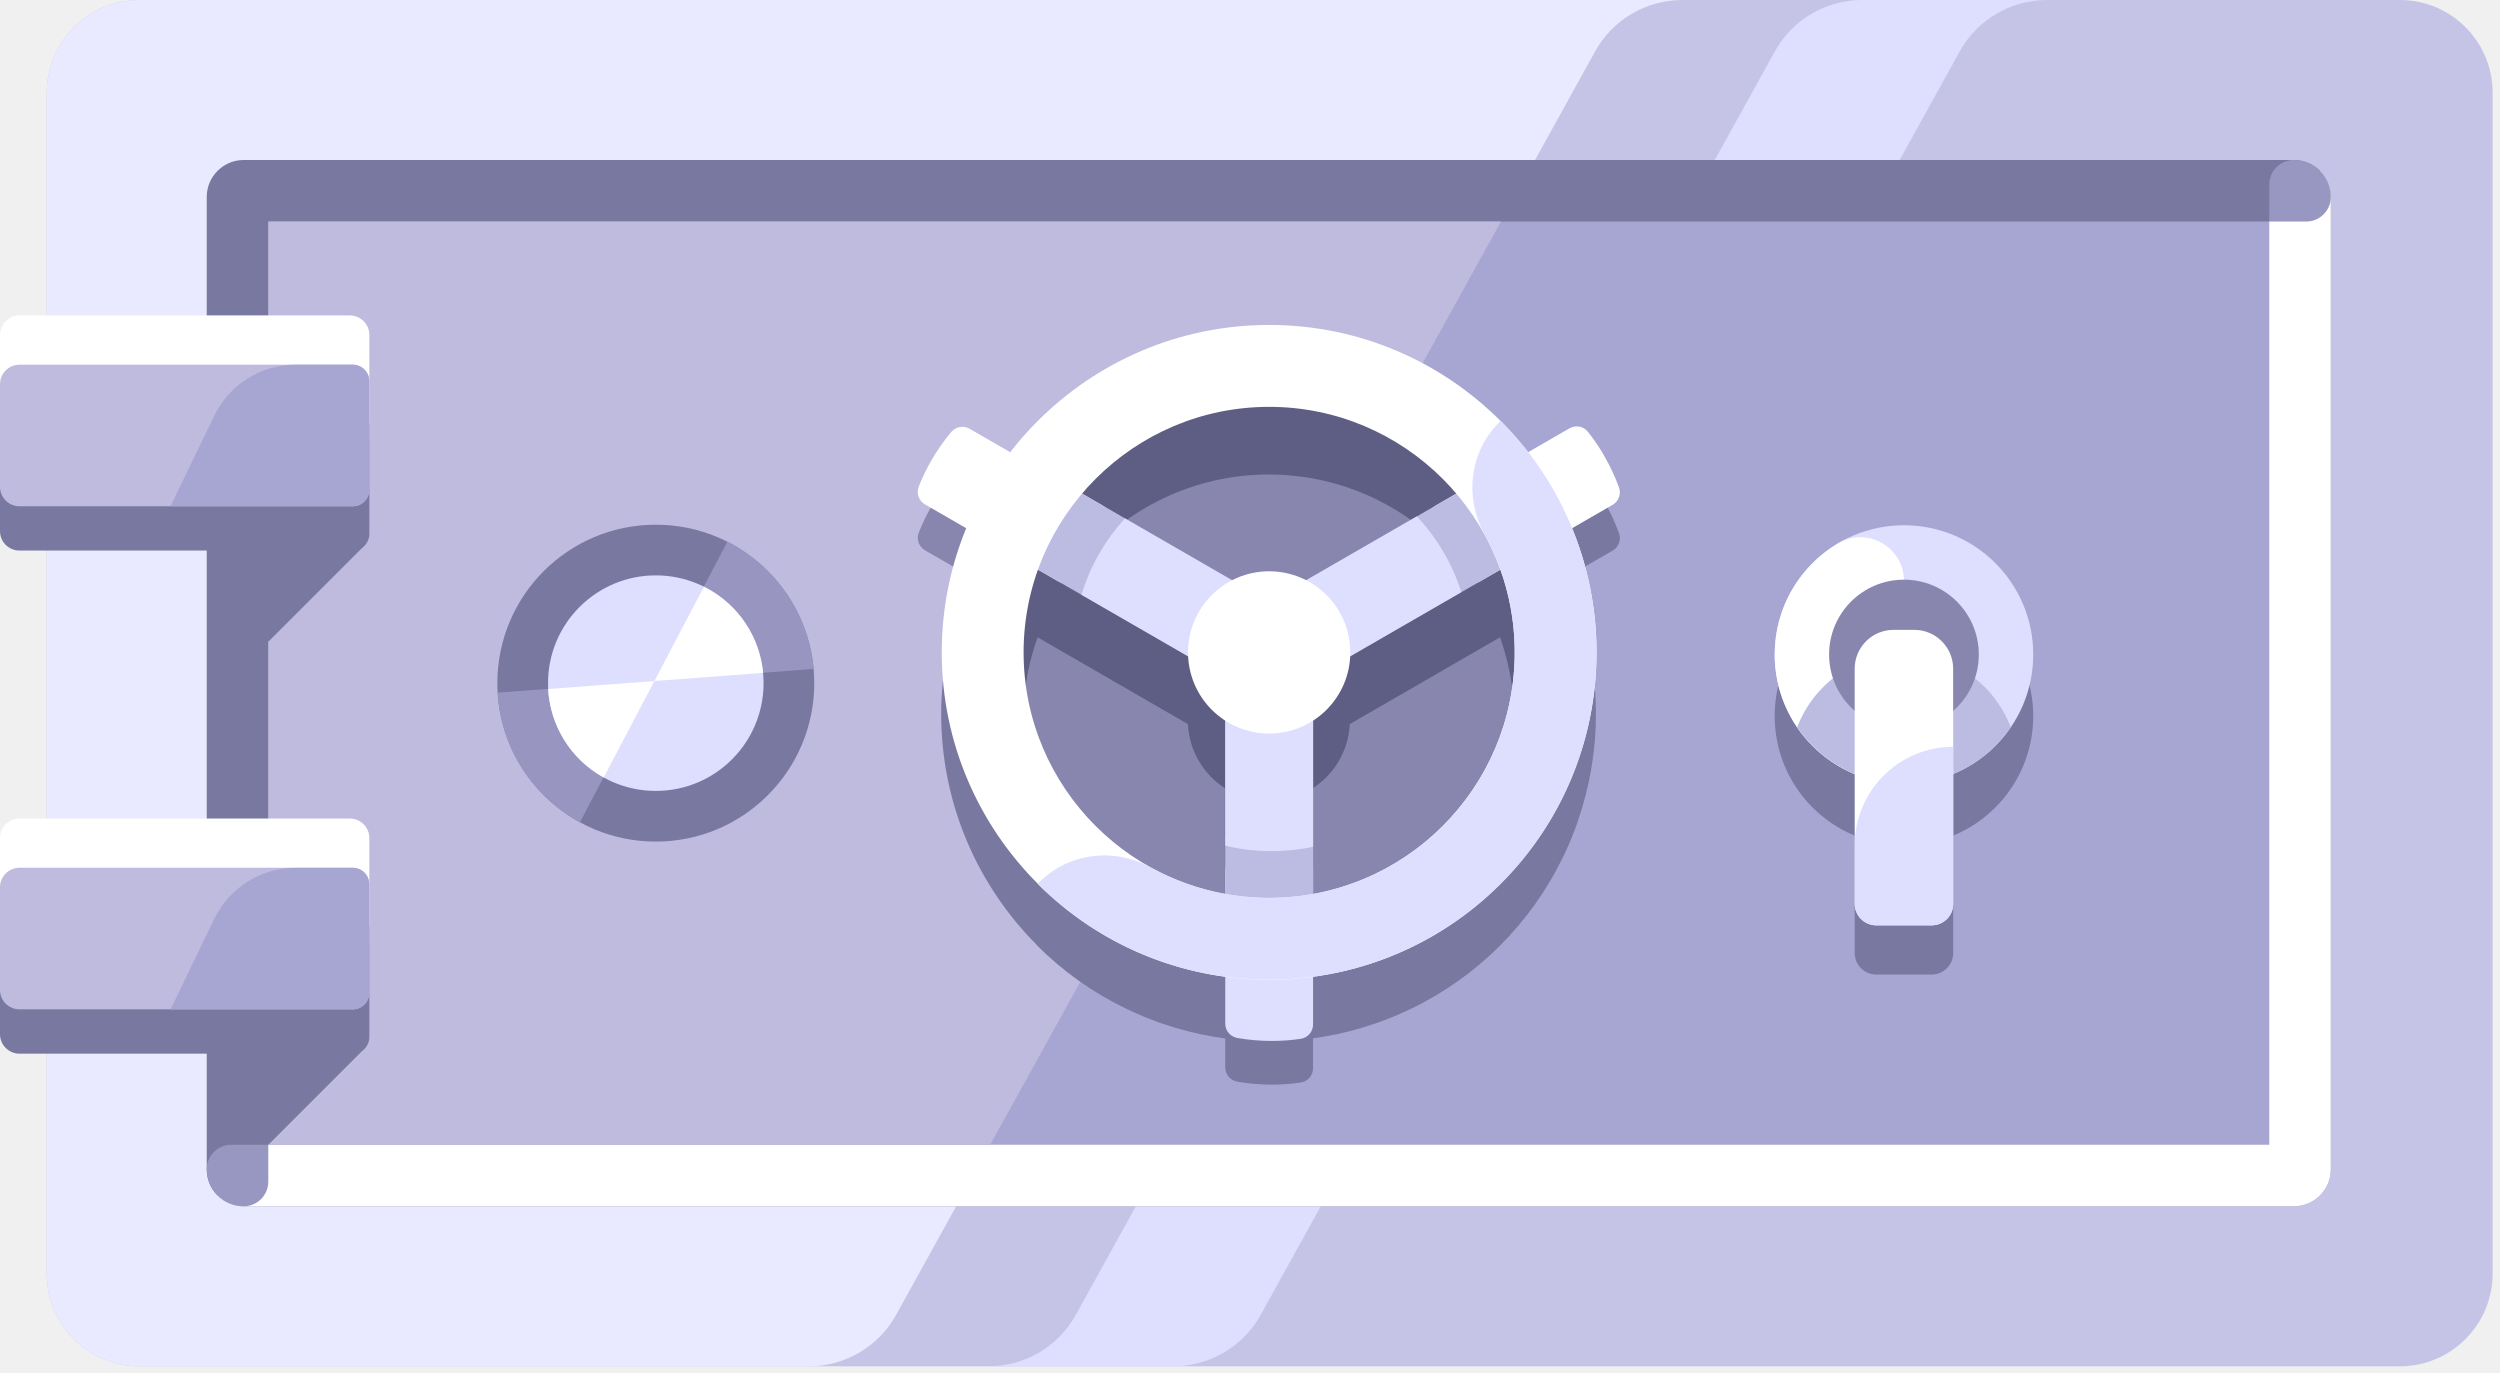
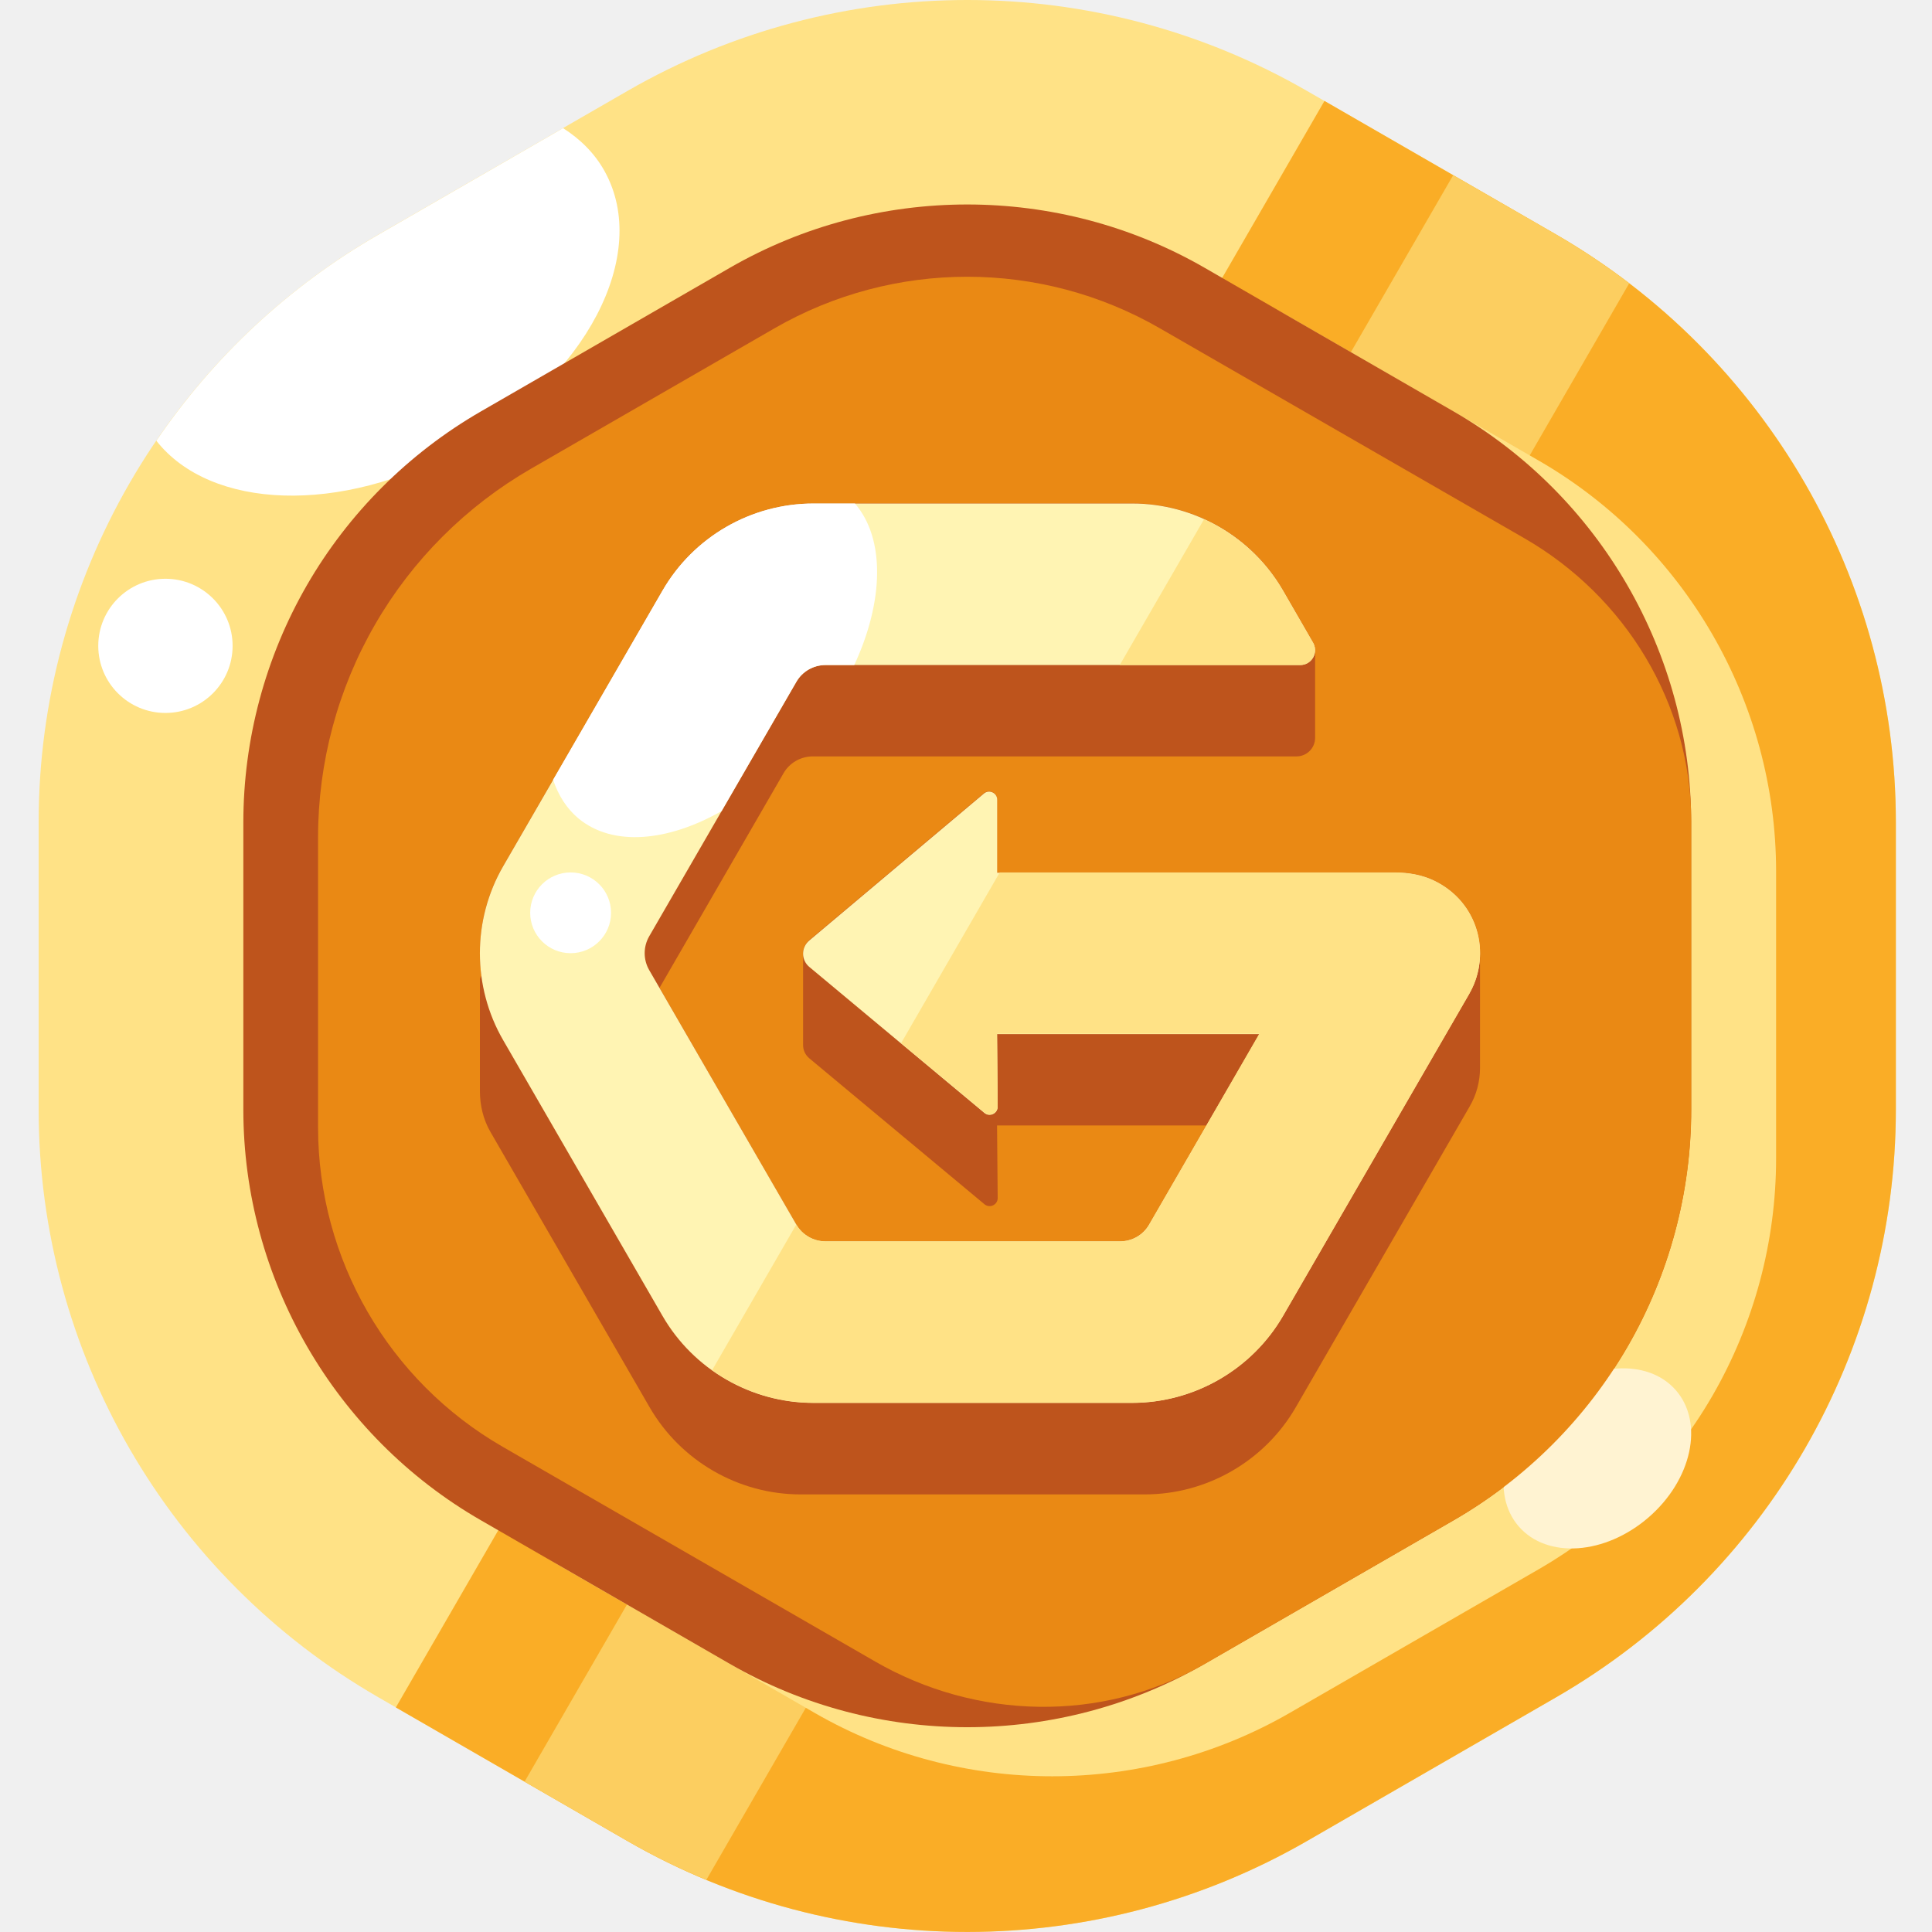
- <svg xmlns="http://www.w3.org/2000/svg" width="337" height="185" viewBox="0 0 337 185" fill="none">
-   <path d="M323.486 184.186H18.813C11.905 184.186 6.299 178.589 6.299 171.672V12.513C6.299 5.596 11.905 0 18.813 0H323.496C330.404 0 336.009 5.596 336.009 12.513V171.672C336 178.58 330.403 184.186 323.486 184.186Z" fill="#C6C4E6" />
-   <path d="M215.018 6.936C217.384 2.651 221.897 0 226.79 0H260.881H18.813C11.905 0 6.299 5.596 6.299 12.513V171.672C6.299 178.58 11.896 184.186 18.813 184.186H109.02C113.913 184.186 118.416 181.525 120.792 177.25L215.018 6.936Z" fill="#E9E9FF" />
-   <path d="M239.247 6.936L145.021 177.24C142.655 181.525 138.142 184.176 133.248 184.176H112.165H158.171C163.064 184.176 167.568 181.516 169.943 177.24L264.169 6.936C266.535 2.651 271.048 0 275.941 0H294.602H251.028C246.126 0 241.612 2.66 239.247 6.936Z" fill="#DEDEFF" />
-   <path d="M27.868 26.547V157.629C27.868 160.375 30.101 162.608 32.846 162.608H309.215C311.961 162.608 314.194 160.375 314.194 157.629V26.547C314.194 23.801 311.961 21.568 309.215 21.568H32.846C30.101 21.568 27.868 23.801 27.868 26.547Z" fill="#7978A1" />
-   <path d="M305.899 29.863L36.172 154.313L29.331 161.154C30.234 162.057 31.478 162.608 32.847 162.608H309.215C311.961 162.608 314.194 160.375 314.194 157.629V26.547C314.194 25.169 313.634 23.925 312.74 23.032L305.899 29.863Z" fill="white" />
-   <path d="M305.899 29.863H36.172V154.313H305.899V29.863Z" fill="#A7A6D2" />
-   <path d="M202.333 29.863H36.172V154.313H133.476L202.333 29.863Z" fill="#BEBBDE" />
-   <path d="M48.543 136.27H31.193L36.172 154.313L48.942 141.543C49.455 141.03 49.655 140.28 49.455 139.586L48.543 136.27Z" fill="#7978A1" />
-   <path d="M47.156 129.429H2.632C1.178 129.429 0 128.251 0 126.797V112.972C0 111.519 1.178 110.34 2.632 110.34H47.156C48.609 110.34 49.788 111.519 49.788 112.972V126.797C49.778 128.251 48.6 129.429 47.156 129.429Z" fill="white" />
-   <path d="M47.545 142.037H2.632C1.178 142.037 0 140.859 0 139.405V125.581C0 124.127 1.178 122.949 2.632 122.949H47.555C48.79 122.949 49.788 123.947 49.788 125.182V139.804C49.778 141.04 48.781 142.037 47.545 142.037Z" fill="#7978A1" />
-   <path d="M47.545 136.061H2.632C1.178 136.061 0 134.883 0 133.429V119.604C0 118.151 1.178 116.972 2.632 116.972H47.555C48.79 116.972 49.788 117.97 49.788 119.205V133.828C49.778 135.063 48.781 136.061 47.545 136.061Z" fill="#BEBBDE" />
-   <path d="M47.545 116.982H39.858C35.174 116.982 30.908 119.661 28.875 123.88L22.984 136.07H47.545C48.78 136.07 49.778 135.073 49.778 133.838V119.215C49.778 117.98 48.78 116.982 47.545 116.982Z" fill="#A7A6D2" />
-   <path d="M48.543 68.458H31.193L36.172 86.501L48.942 73.731C49.455 73.218 49.655 72.468 49.455 71.774L48.543 68.458Z" fill="#7978A1" />
-   <path d="M47.156 61.608H2.632C1.178 61.608 0 60.429 0 58.985V45.151C0 43.697 1.178 42.519 2.632 42.519H47.156C48.609 42.519 49.788 43.697 49.788 45.151V58.976C49.778 60.429 48.6 61.608 47.156 61.608Z" fill="white" />
-   <path d="M47.545 74.216H2.632C1.178 74.216 0 73.047 0 71.594V57.769C0 56.315 1.178 55.137 2.632 55.137H47.555C48.79 55.137 49.788 56.135 49.788 57.37V71.993C49.778 73.218 48.781 74.216 47.545 74.216Z" fill="#7978A1" />
-   <path d="M47.545 68.249H2.632C1.178 68.249 0 67.071 0 65.617V51.792C0 50.339 1.178 49.16 2.632 49.16H47.555C48.79 49.16 49.788 50.158 49.788 51.393V66.016C49.778 67.251 48.781 68.249 47.545 68.249Z" fill="#BEBBDE" />
-   <path d="M47.545 49.16H39.858C35.174 49.16 30.908 51.84 28.875 56.059L22.984 68.249H47.545C48.78 68.249 49.778 67.251 49.778 66.016V51.393C49.778 50.168 48.78 49.16 47.545 49.16Z" fill="#A7A6D2" />
-   <path d="M170.656 123.348C190.208 123.348 206.058 107.498 206.058 87.945C206.058 68.393 190.208 52.543 170.656 52.543C151.104 52.543 135.253 68.393 135.253 87.945C135.253 107.498 151.104 123.348 170.656 123.348Z" fill="#8886AF" />
-   <path d="M204.034 98.473C203.844 101.362 203.274 104.231 202.334 106.996C202.296 107.091 202.267 107.195 202.229 107.29C202.115 107.613 201.992 107.946 201.859 108.269C201.773 108.488 201.697 108.697 201.602 108.915C201.516 109.124 201.421 109.324 201.336 109.533C201.193 109.856 201.051 110.188 200.899 110.502C200.861 110.587 200.813 110.673 200.775 110.758C197.535 117.362 192.167 122.74 185.554 125.98C185.459 126.027 185.374 126.075 185.279 126.113C184.965 126.265 184.642 126.407 184.319 126.55C184.11 126.645 183.901 126.74 183.692 126.825C183.483 126.911 183.274 126.987 183.065 127.072C182.732 127.206 182.4 127.329 182.067 127.443C181.972 127.472 181.886 127.51 181.791 127.538C180.205 128.08 178.589 128.498 176.946 128.792V111.975C173.126 112.545 169.174 112.545 165.097 111.842V128.792C163.463 128.498 161.838 128.08 160.252 127.538C160.157 127.51 160.071 127.481 159.976 127.443C159.644 127.329 159.311 127.196 158.978 127.072C158.769 126.987 158.56 126.911 158.351 126.825C158.142 126.74 157.933 126.645 157.724 126.55C157.401 126.407 157.078 126.265 156.765 126.113C156.67 126.065 156.584 126.027 156.489 125.98C146.731 121.191 139.662 111.737 138.199 100.544C138.075 100.497 137.952 100.44 137.819 100.392C131.918 98.426 130.674 92.307 127.956 86.549C127.253 89.675 126.873 92.915 126.873 96.24C126.873 108.412 131.823 119.443 139.814 127.434L139.795 127.453C143.349 131.006 147.358 133.809 151.634 135.89C151.757 135.947 151.881 136.013 152.004 136.07C152.422 136.27 152.85 136.46 153.278 136.65C153.553 136.773 153.838 136.897 154.114 137.011C154.389 137.125 154.674 137.23 154.95 137.344C155.387 137.515 155.833 137.686 156.271 137.847C156.394 137.895 156.518 137.933 156.641 137.971C161.145 139.519 165.972 140.384 170.998 140.384C176.015 140.384 180.841 139.529 185.345 137.98C185.478 137.933 185.602 137.895 185.735 137.847C186.172 137.695 186.609 137.524 187.046 137.353C187.331 137.239 187.616 137.135 187.891 137.021C188.167 136.907 188.442 136.783 188.718 136.659C189.146 136.469 189.583 136.279 190.01 136.08C190.124 136.023 190.248 135.966 190.362 135.909C194.647 133.819 198.657 131.016 202.21 127.462C205.764 123.908 208.567 119.899 210.657 115.614C210.714 115.49 210.78 115.376 210.837 115.253C211.037 114.825 211.227 114.398 211.417 113.97C211.541 113.694 211.664 113.419 211.778 113.134C211.892 112.858 211.997 112.573 212.111 112.288C212.282 111.851 212.453 111.414 212.605 110.968C212.652 110.844 212.69 110.711 212.728 110.587C214.277 106.084 215.132 101.257 215.132 96.24C215.132 93.646 214.904 91.109 214.467 88.639C211.189 92.079 207.702 95.423 204.034 98.473Z" fill="#7978A1" />
-   <path d="M137.847 101.219C137.971 101.267 138.094 101.324 138.227 101.371C138.047 99.965 137.933 98.53 137.933 97.067C137.933 93.152 138.617 89.399 139.871 85.912L160.128 97.608C160.309 101.238 162.247 104.402 165.116 106.255V112.668C169.192 113.362 173.145 113.371 176.965 112.801V106.255C179.834 104.402 181.772 101.238 181.953 97.608L202.201 85.912C202.21 85.95 202.229 85.979 202.239 86.017C202.277 86.112 202.305 86.216 202.343 86.311C203.778 90.501 204.338 94.919 204.044 99.3C207.711 96.259 211.198 92.905 214.514 89.466C214.106 87.147 213.526 84.895 212.776 82.72C212.728 82.596 212.69 82.463 212.652 82.34C212.491 81.893 212.329 81.456 212.158 81.019C212.054 80.734 211.94 80.458 211.825 80.173C211.711 79.898 211.588 79.613 211.464 79.337C211.274 78.91 211.084 78.482 210.885 78.054C210.828 77.931 210.761 77.817 210.704 77.693C208.623 73.408 205.811 69.399 202.258 65.845L202.239 65.864C194.248 57.873 183.217 52.923 171.045 52.923C150.038 52.923 132.422 67.679 127.994 87.366C130.702 93.133 131.947 99.252 137.847 101.219ZM171.036 63.964C181.136 63.964 190.181 68.515 196.262 75.66L177.079 86.739L176.033 87.337C174.532 86.568 172.841 86.121 171.036 86.121C169.23 86.121 167.539 86.568 166.038 87.337L156.584 81.874L145.809 75.651C151.89 68.515 160.936 63.964 171.036 63.964Z" fill="#5E5E85" />
-   <path d="M218.239 71.86C217.716 70.415 217.051 69 216.262 67.631C215.597 66.482 214.866 65.399 214.068 64.391C213.469 63.631 212.405 63.441 211.569 63.916L204.804 67.822C205.697 71.195 207.312 74.653 208.291 77.865C208.433 78.321 208.566 78.786 208.699 79.242L217.384 74.225C218.21 73.75 218.562 72.753 218.239 71.86Z" fill="#7978A1" />
-   <path d="M136.241 75.48C137.106 73.114 138.075 70.928 139.386 68.99L130.711 63.983C129.885 63.508 128.839 63.698 128.231 64.429C127.243 65.608 126.35 66.881 125.561 68.258C124.896 69.408 124.326 70.586 123.851 71.784C123.5 72.677 123.861 73.703 124.697 74.187L135.015 80.145C135.272 78.482 135.728 76.886 136.241 75.48Z" fill="#8886AF" />
-   <path d="M165.164 143.881V123.167C165.164 122.094 166.038 121.22 167.111 121.22H175.055C176.128 121.22 177.002 122.094 177.002 123.167V143.995C177.002 144.954 176.299 145.781 175.34 145.923C174.066 146.113 172.765 146.208 171.435 146.208C169.848 146.208 168.29 146.075 166.779 145.809C165.848 145.638 165.164 144.831 165.164 143.881Z" fill="#7978A1" />
-   <path d="M165.164 137.99V117.276C165.164 116.203 166.038 115.329 167.111 115.329H175.055C176.128 115.329 177.002 116.203 177.002 117.276V138.104C177.002 139.063 176.299 139.89 175.34 140.032C174.066 140.223 172.765 140.318 171.435 140.318C169.848 140.318 168.29 140.184 166.779 139.918C165.848 139.747 165.164 138.94 165.164 137.99Z" fill="#DEDEFF" />
-   <path d="M217.383 68.049L199.445 78.406C198.514 78.948 197.326 78.625 196.784 77.693L192.813 70.814C192.271 69.883 192.594 68.696 193.525 68.154L211.559 57.74C212.395 57.256 213.459 57.455 214.058 58.215C214.856 59.223 215.597 60.306 216.253 61.455C217.041 62.833 217.707 64.239 218.229 65.684C218.562 66.567 218.21 67.574 217.383 68.049Z" fill="white" />
-   <path d="M130.702 57.797L148.641 68.154C149.572 68.696 149.895 69.883 149.353 70.814L145.382 77.694C144.84 78.625 143.652 78.948 142.721 78.406L124.688 67.993C123.851 67.508 123.49 66.491 123.842 65.589C124.317 64.391 124.887 63.213 125.552 62.064C126.341 60.686 127.243 59.413 128.222 58.234C128.84 57.512 129.875 57.322 130.702 57.797Z" fill="white" />
-   <path d="M165.164 122.787V89.751H177.012V122.778C175.083 123.12 173.116 123.31 171.092 123.31C169.059 123.319 167.083 123.129 165.164 122.787Z" fill="#BCBCE2" />
-   <path d="M204.224 75.651L175.615 92.164L169.696 81.903L198.305 65.389C199.568 66.881 200.718 68.496 201.725 70.254C202.732 72.002 203.559 73.807 204.224 75.651Z" fill="#BCBCE2" />
-   <path d="M143.871 65.389L172.48 81.903L166.551 92.164L137.942 75.651C138.607 73.807 139.434 72.012 140.441 70.254C141.457 68.505 142.607 66.881 143.871 65.389Z" fill="#BCBCE2" />
-   <path d="M165.164 113.999V89.751H177.002V114.151C175.207 114.54 173.344 114.73 171.435 114.73C169.278 114.74 167.178 114.483 165.164 113.999Z" fill="#DEDEFF" />
-   <path d="M169.687 81.903L171.083 81.095L190.989 69.608C193.697 72.487 195.768 75.964 196.984 79.812L177.003 91.347L175.615 92.164L174.219 89.751L171.083 84.316L169.687 81.903Z" fill="#DEDEFF" />
-   <path d="M145.781 80.173C146.959 76.297 148.983 72.8 151.634 69.883L171.074 81.104L172.47 81.912L171.074 84.325L167.938 89.76L166.551 92.164L165.164 91.356L145.781 80.173Z" fill="#DEDEFF" />
-   <path d="M171.083 43.802C195.416 43.802 215.217 63.603 215.217 87.936C215.217 112.269 195.416 132.07 171.083 132.07C146.75 132.07 126.949 112.269 126.949 87.936C126.949 63.603 146.75 43.802 171.083 43.802ZM171.083 121.049C189.335 121.049 204.186 106.198 204.186 87.945C204.186 69.693 189.335 54.843 171.083 54.843C152.831 54.843 137.98 69.693 137.98 87.945C137.98 106.198 152.831 121.049 171.083 121.049Z" fill="white" />
-   <path d="M202.295 56.733C219.503 73.94 219.503 101.941 202.295 119.148C185.088 136.355 157.088 136.355 139.88 119.148L140.118 118.911C144.099 114.93 150.189 114.217 155.121 116.934C167.701 123.852 183.853 121.989 194.504 111.348C205.155 100.697 207.018 84.544 200.091 71.964C197.383 67.033 198.096 60.942 202.067 56.961L202.295 56.733Z" fill="#DEDEFF" />
-   <path d="M171.083 98.882C177.123 98.882 182.019 93.985 182.019 87.945C182.019 81.906 177.123 77.009 171.083 77.009C165.043 77.009 160.147 81.906 160.147 87.945C160.147 93.985 165.043 98.882 171.083 98.882Z" fill="white" />
-   <path d="M260.387 131.367H252.919C251.313 131.367 250.012 130.066 250.012 128.46V94.445C250.012 92.839 251.313 91.537 252.919 91.537H260.387C261.993 91.537 263.295 92.839 263.295 94.445V128.46C263.295 130.066 261.993 131.367 260.387 131.367Z" fill="#7978A1" />
-   <path d="M256.653 113.951C266.277 113.951 274.079 106.149 274.079 96.525C274.079 86.901 266.277 79.1 256.653 79.1C247.029 79.1 239.228 86.901 239.228 96.525C239.228 106.149 247.029 113.951 256.653 113.951Z" fill="#7978A1" />
-   <path d="M256.653 105.656C266.277 105.656 274.079 97.855 274.079 88.231C274.079 78.607 266.277 70.805 256.653 70.805C247.029 70.805 239.228 78.607 239.228 88.231C239.228 97.855 247.029 105.656 256.653 105.656Z" fill="#DEDEFF" />
-   <path d="M239.228 88.231C239.228 97.856 247.028 105.656 256.653 105.656V78.311C256.653 73.741 251.665 70.909 247.741 73.256C242.648 76.287 239.228 81.865 239.228 88.231Z" fill="white" />
-   <path d="M256.653 105.647C262.639 105.647 267.912 102.625 271.048 98.036C268.834 92.231 263.238 88.098 256.653 88.098C250.068 88.098 244.463 92.231 242.258 98.036C245.394 102.635 250.667 105.647 256.653 105.647Z" fill="#BCBCE2" />
-   <path d="M256.653 98.321C262.226 98.321 266.744 93.803 266.744 88.231C266.744 82.658 262.226 78.14 256.653 78.14C251.08 78.14 246.562 82.658 246.562 88.231C246.562 93.803 251.08 98.321 256.653 98.321Z" fill="#8886AF" />
-   <path d="M260.387 124.735H252.919C251.313 124.735 250.012 123.434 250.012 121.828V90.14C250.012 87.252 252.359 84.905 255.247 84.905H258.05C260.938 84.905 263.285 87.252 263.285 90.14V121.818C263.295 123.434 261.993 124.735 260.387 124.735Z" fill="white" />
-   <path d="M250.021 113.942V121.828C250.021 123.434 251.323 124.735 252.928 124.735H260.397C262.002 124.735 263.304 123.434 263.304 121.828V100.668C255.959 100.668 250.021 106.616 250.021 113.942Z" fill="#DEDEFF" />
-   <path d="M88.402 113.447C100.198 113.447 109.761 103.885 109.761 92.088C109.761 80.292 100.198 70.729 88.402 70.729C76.605 70.729 67.043 80.292 67.043 92.088C67.043 103.885 76.605 113.447 88.402 113.447Z" fill="#7978A1" />
-   <path d="M88.193 91.784L78.169 110.853C71.888 107.423 67.518 100.924 67.081 93.371L88.193 91.784Z" fill="#9896C1" />
-   <path d="M109.676 90.169L88.193 91.784L98.046 73.038C104.459 76.278 109.011 82.663 109.676 90.169Z" fill="#9896C1" />
-   <path d="M88.402 106.616C96.425 106.616 102.929 100.112 102.929 92.088C102.929 84.065 96.425 77.56 88.402 77.56C80.378 77.56 73.874 84.065 73.874 92.088C73.874 100.112 80.378 106.616 88.402 106.616Z" fill="#DEDEFF" />
-   <path d="M88.212 91.803L81.38 104.801C76.848 102.312 74.169 97.722 73.893 92.877L88.212 91.803Z" fill="white" />
-   <path d="M102.863 90.701L88.212 91.803L94.891 79.1C94.987 79.138 95.072 79.185 95.157 79.233C99.671 81.599 102.417 85.998 102.863 90.701Z" fill="white" />
-   <path d="M309.215 21.568C307.382 21.568 305.899 23.051 305.899 24.884V29.863H310.878C312.712 29.863 314.194 28.381 314.194 26.547C314.194 23.801 311.971 21.568 309.215 21.568Z" fill="#9797C1" />
-   <path d="M32.846 162.608C34.68 162.608 36.162 161.126 36.162 159.292V154.313H31.184C29.35 154.313 27.868 155.795 27.868 157.629C27.868 160.385 30.101 162.608 32.846 162.608Z" fill="#9797C1" />
+ <svg xmlns="http://www.w3.org/2000/svg" width="200" height="200" viewBox="0 0 200 200" fill="none">
+   <path d="M161.081 24.272L135.307 9.416C113.546 -3.139 86.725 -3.139 64.951 9.416L39.178 24.272C17.404 36.827 4 60.031 4 85.127V114.853C4 139.962 17.404 163.153 39.178 175.708L64.951 190.577C86.712 203.132 113.533 203.132 135.307 190.577L161.081 175.708C182.841 163.153 196.258 139.962 196.258 114.853V85.127C196.258 60.031 182.841 36.827 161.081 24.272Z" fill="#FFE286" />
+   <path d="M16.185 45.625C21.801 52.782 35.284 53.298 47.548 46.498C60.647 39.222 67.388 26.337 62.581 17.711C61.561 15.873 60.078 14.404 58.289 13.266L39.178 24.286C29.84 29.657 22.039 37.013 16.185 45.625Z" fill="white" />
+   <path d="M161.08 24.273L137.108 10.449L40.979 176.754L64.951 190.578C86.712 203.133 113.532 203.133 135.307 190.578L161.08 175.709C182.841 163.154 196.258 139.963 196.258 114.854V85.128C196.258 60.032 182.841 36.828 161.08 24.273Z" fill="#FAAD26" />
+   <path d="M161.08 24.273L150.432 18.135L54.303 184.44L64.951 190.578C67.614 192.113 70.342 193.449 73.123 194.6L168.656 29.327C166.259 27.501 163.729 25.808 161.08 24.273Z" fill="#FCCE60" />
+   <path d="M40.568 65.654C44.873 58.206 51.098 51.989 58.568 47.676L84.341 32.806C99.506 24.061 118.34 24.061 133.505 32.806L159.279 47.676C174.444 56.42 183.861 72.719 183.861 90.195V119.921C183.861 128.533 181.583 137.013 177.279 144.474C172.974 151.922 166.749 158.14 159.279 162.453L133.505 177.323C118.34 186.067 99.506 186.067 84.341 177.323L58.568 162.453C43.403 153.708 33.986 137.41 33.986 119.934V90.208C33.986 81.596 36.264 73.102 40.568 65.654Z" fill="#FFE286" />
+   <path d="M31.774 60.574C36.078 53.126 42.303 46.908 49.773 42.596L75.547 27.726C90.712 18.982 109.546 18.982 124.711 27.726L150.485 42.596C165.65 51.34 175.067 67.639 175.067 85.115V114.841C175.067 123.453 172.789 131.933 168.484 139.394C164.18 146.842 157.955 153.06 150.485 157.373L124.711 172.242C109.546 180.987 90.712 180.987 75.547 172.242L49.773 157.373C34.608 148.641 25.191 132.343 25.191 114.867V85.141C25.191 76.529 27.47 68.036 31.774 60.574Z" fill="#BE541C" />
+   <path d="M170.658 157.081C175.152 153.191 176.422 147.302 173.495 143.929C170.568 140.555 164.552 140.974 160.058 144.864C155.564 148.754 154.294 154.642 157.221 158.016C160.148 161.39 166.164 160.971 170.658 157.081Z" fill="#FFF3D2" />
+   <path d="M80.156 33.997L54.965 48.523C48.276 52.385 42.687 57.955 38.833 64.636C34.966 71.317 32.926 78.937 32.926 86.662V116.693C32.926 130.345 40.211 142.953 52.051 149.779L90.606 172.004C101.069 178.037 114.022 178.341 124.512 172.362C124.578 172.322 124.658 172.282 124.724 172.243L150.498 157.373C157.955 153.073 164.18 146.856 168.497 139.394C172.802 131.946 175.08 123.453 175.08 114.841V85.128C175.08 85.049 175.08 84.969 175.08 84.89C175.014 72.825 168.285 61.765 157.822 55.732L120.088 33.997C107.745 26.866 92.513 26.866 80.156 33.997Z" fill="#EA8914" />
+   <path d="M17.125 73.804C20.965 73.804 24.079 70.694 24.079 66.858C24.079 63.022 20.965 59.913 17.125 59.913C13.285 59.913 10.172 63.022 10.172 66.858C10.172 70.694 13.285 73.804 17.125 73.804Z" fill="white" />
+   <path d="M153.212 98.635V110.541C153.212 111.957 152.842 113.346 152.126 114.563L134.14 145.678C130.922 151.248 124.935 154.7 118.512 154.7H82.871C76.46 154.7 70.474 151.248 67.255 145.691L50.766 117.169C50.766 117.156 50.752 117.156 50.752 117.143C50.024 115.873 49.68 114.417 49.68 112.949V101.334C49.719 101.215 49.772 101.109 49.825 101.003C49.825 100.99 49.825 100.99 49.825 100.99C49.733 100.209 49.68 99.429 49.68 98.648C49.68 95.539 50.474 92.43 52.09 89.652L68.58 61.117C71.798 55.534 77.758 52.108 84.208 52.108H117.187C123.637 52.108 129.597 55.534 132.816 61.117L135.928 66.501C136.087 66.779 136.14 67.043 136.14 67.268V76.383C136.14 77.442 135.279 78.302 134.22 78.302H84.142C82.897 78.302 81.731 78.963 81.109 80.048L68.275 102.26L82.433 126.76C83.056 127.832 84.222 128.507 85.466 128.507H115.929C117.174 128.507 118.326 127.832 118.962 126.76L124.882 116.508H103.214L103.28 124.009C103.294 124.723 102.459 125.12 101.903 124.657L83.771 109.549C83.347 109.192 83.135 108.689 83.135 108.186V98.701C83.135 98.198 83.347 97.696 83.758 97.338L101.837 82.125C102.393 81.662 103.214 82.045 103.214 82.76V90.314H144.445C145.743 90.314 147.04 90.525 148.219 91.041C151.544 92.523 153.212 95.579 153.212 98.635Z" fill="#BE541C" />
+   <path d="M132.817 61.13C129.598 55.56 123.638 52.121 117.201 52.121H84.222C77.772 52.121 71.812 55.56 68.594 61.13L52.091 89.665C48.873 95.222 48.873 102.127 52.091 107.684L68.581 136.219C71.786 141.775 77.772 145.228 84.196 145.228H117.188C123.612 145.228 129.598 141.775 132.817 136.219L152.101 102.868C152.127 102.802 152.154 102.749 152.193 102.696C154.352 98.741 153.081 93.383 148.419 91.16C147.187 90.578 145.81 90.34 144.459 90.34H103.228V82.786C103.228 82.072 102.394 81.688 101.851 82.151L83.772 97.365C82.924 98.079 82.924 99.376 83.772 100.09L101.904 115.211C102.447 115.674 103.281 115.277 103.281 114.563L103.215 107.049H130.366L118.963 126.76C118.34 127.845 117.188 128.507 115.93 128.507H85.467C84.222 128.507 83.057 127.845 82.434 126.76L67.203 100.421C66.581 99.336 66.581 98.013 67.203 96.928L82.434 70.589C83.057 69.504 84.209 68.843 85.467 68.843H134.591C135.399 68.843 135.797 68.3 135.929 68.075C136.062 67.85 136.326 67.228 135.929 66.527L132.817 61.13Z" fill="#FFF4B3" />
+   <path d="M148.419 91.134C147.187 90.552 145.81 90.314 144.445 90.314H103.493L93.282 107.988L101.904 115.171C102.447 115.634 103.281 115.238 103.281 114.523L103.215 107.009H130.366L118.963 126.76C118.34 127.845 117.188 128.506 115.93 128.506H85.467C84.222 128.506 83.057 127.845 82.434 126.76L73.719 141.842C76.739 143.998 80.395 145.215 84.209 145.215H117.201C123.625 145.215 129.612 141.762 132.83 136.206L152.114 102.855C152.141 102.789 152.167 102.736 152.207 102.683C154.352 98.727 153.081 93.356 148.419 91.134Z" fill="#FFE286" />
+   <path d="M134.591 68.843C135.399 68.843 135.797 68.3 135.929 68.075C136.062 67.85 136.326 67.228 135.929 66.527L132.817 61.143C130.909 57.836 128.022 55.282 124.645 53.748L115.917 68.843H134.591Z" fill="#FFE286" />
+   <path d="M59.905 84.744C63.455 87.654 69.097 87.139 74.699 83.964L82.434 70.589C83.057 69.504 84.209 68.843 85.467 68.843H88.434C91.493 62.254 91.653 55.772 88.5 52.121H84.209C77.759 52.121 71.799 55.56 68.58 61.13L57.256 80.722C57.799 82.336 58.66 83.712 59.905 84.744Z" fill="white" />
+   <path d="M59.071 98.674C61.383 98.674 63.256 96.803 63.256 94.494C63.256 92.185 61.383 90.314 59.071 90.314C56.76 90.314 54.886 92.185 54.886 94.494C54.886 96.803 56.76 98.674 59.071 98.674Z" fill="white" />
</svg>
